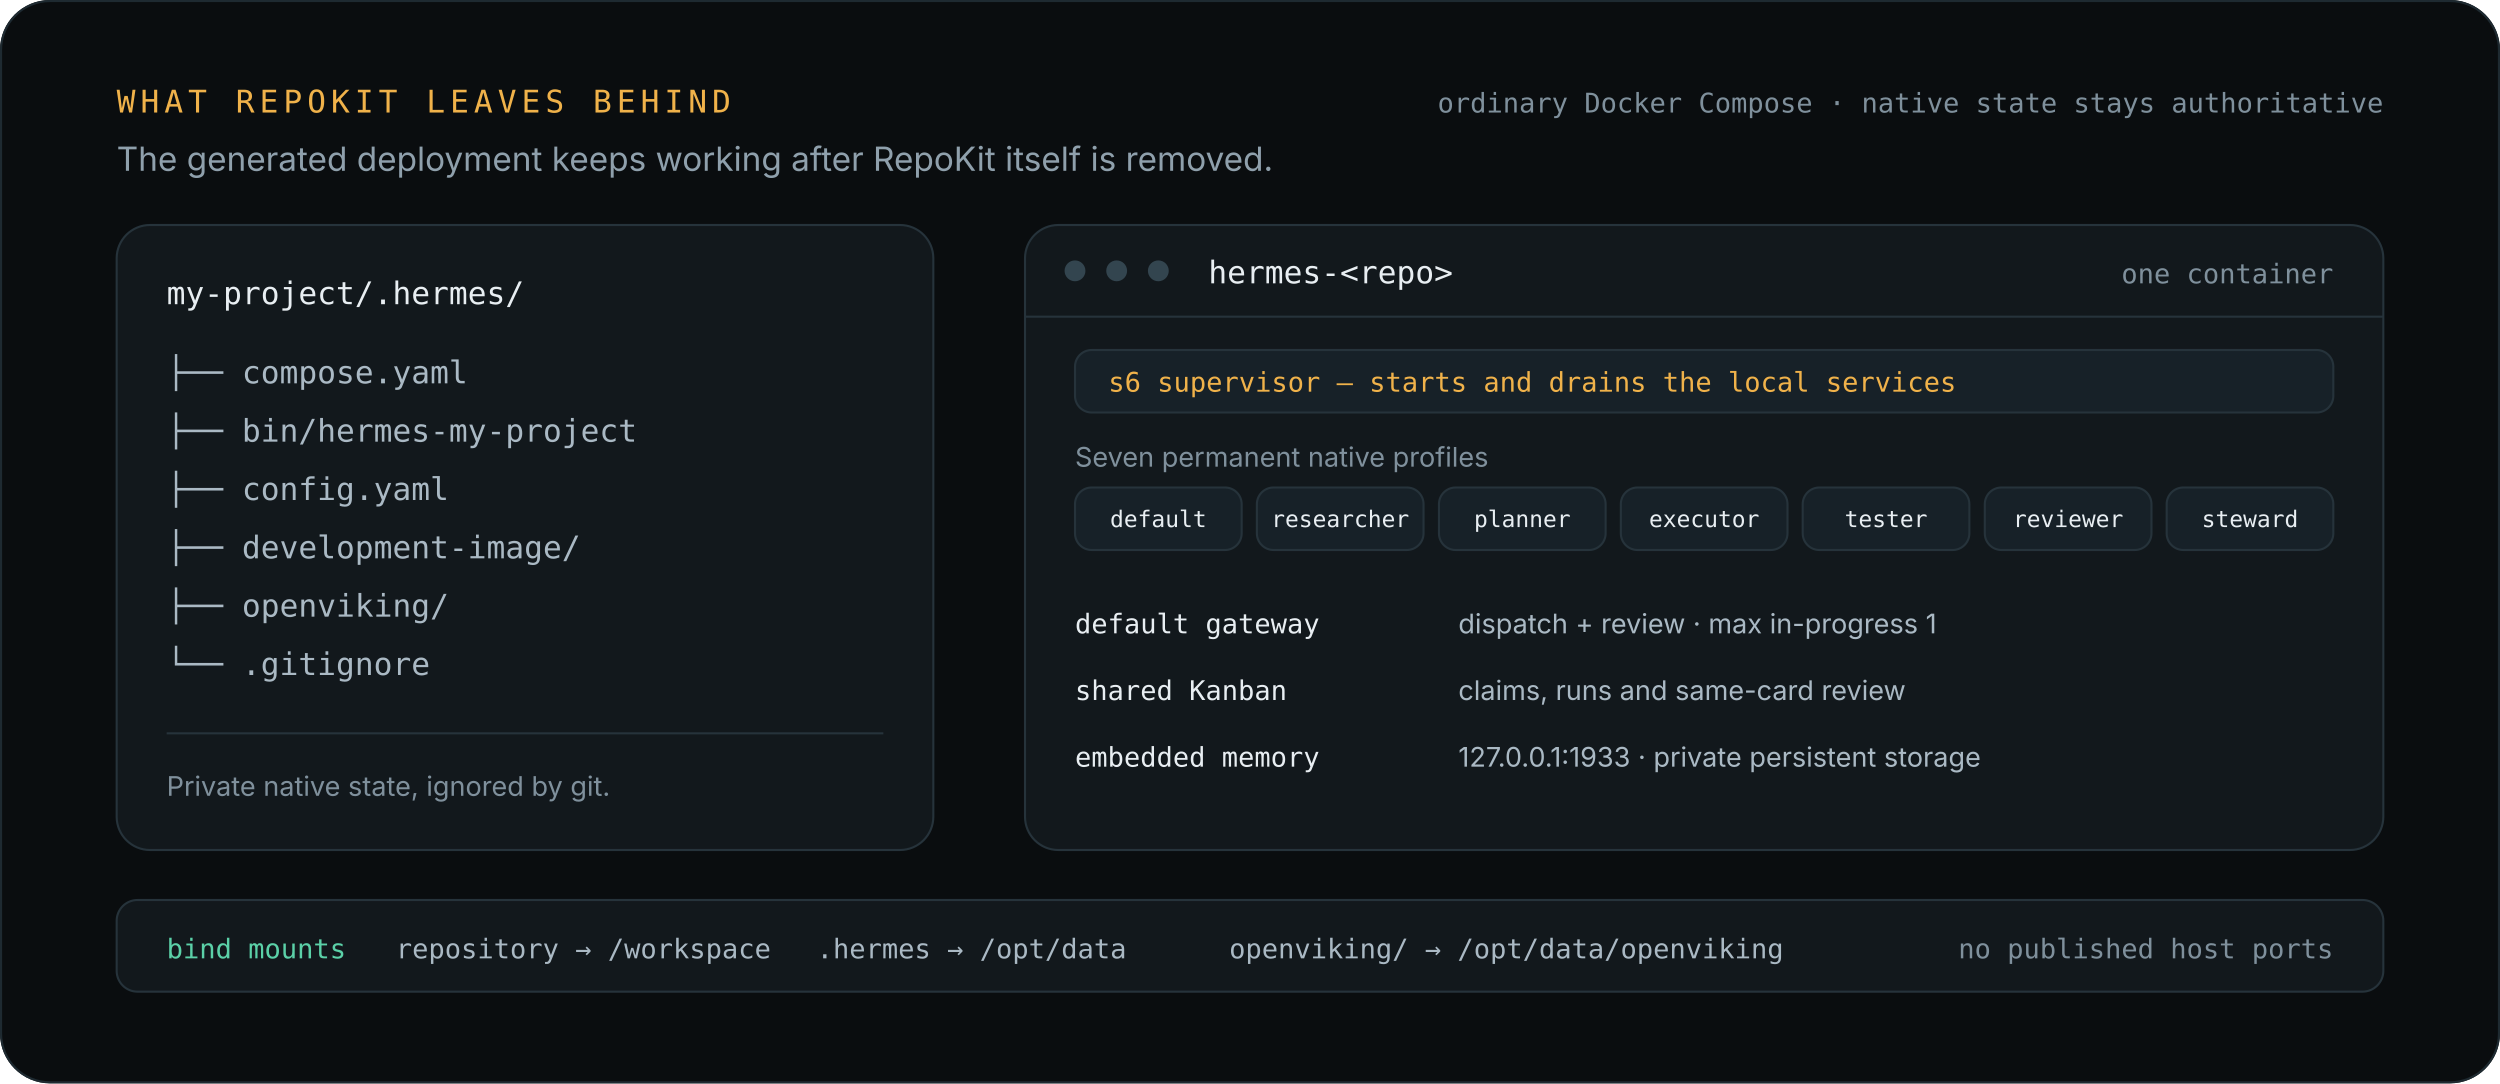
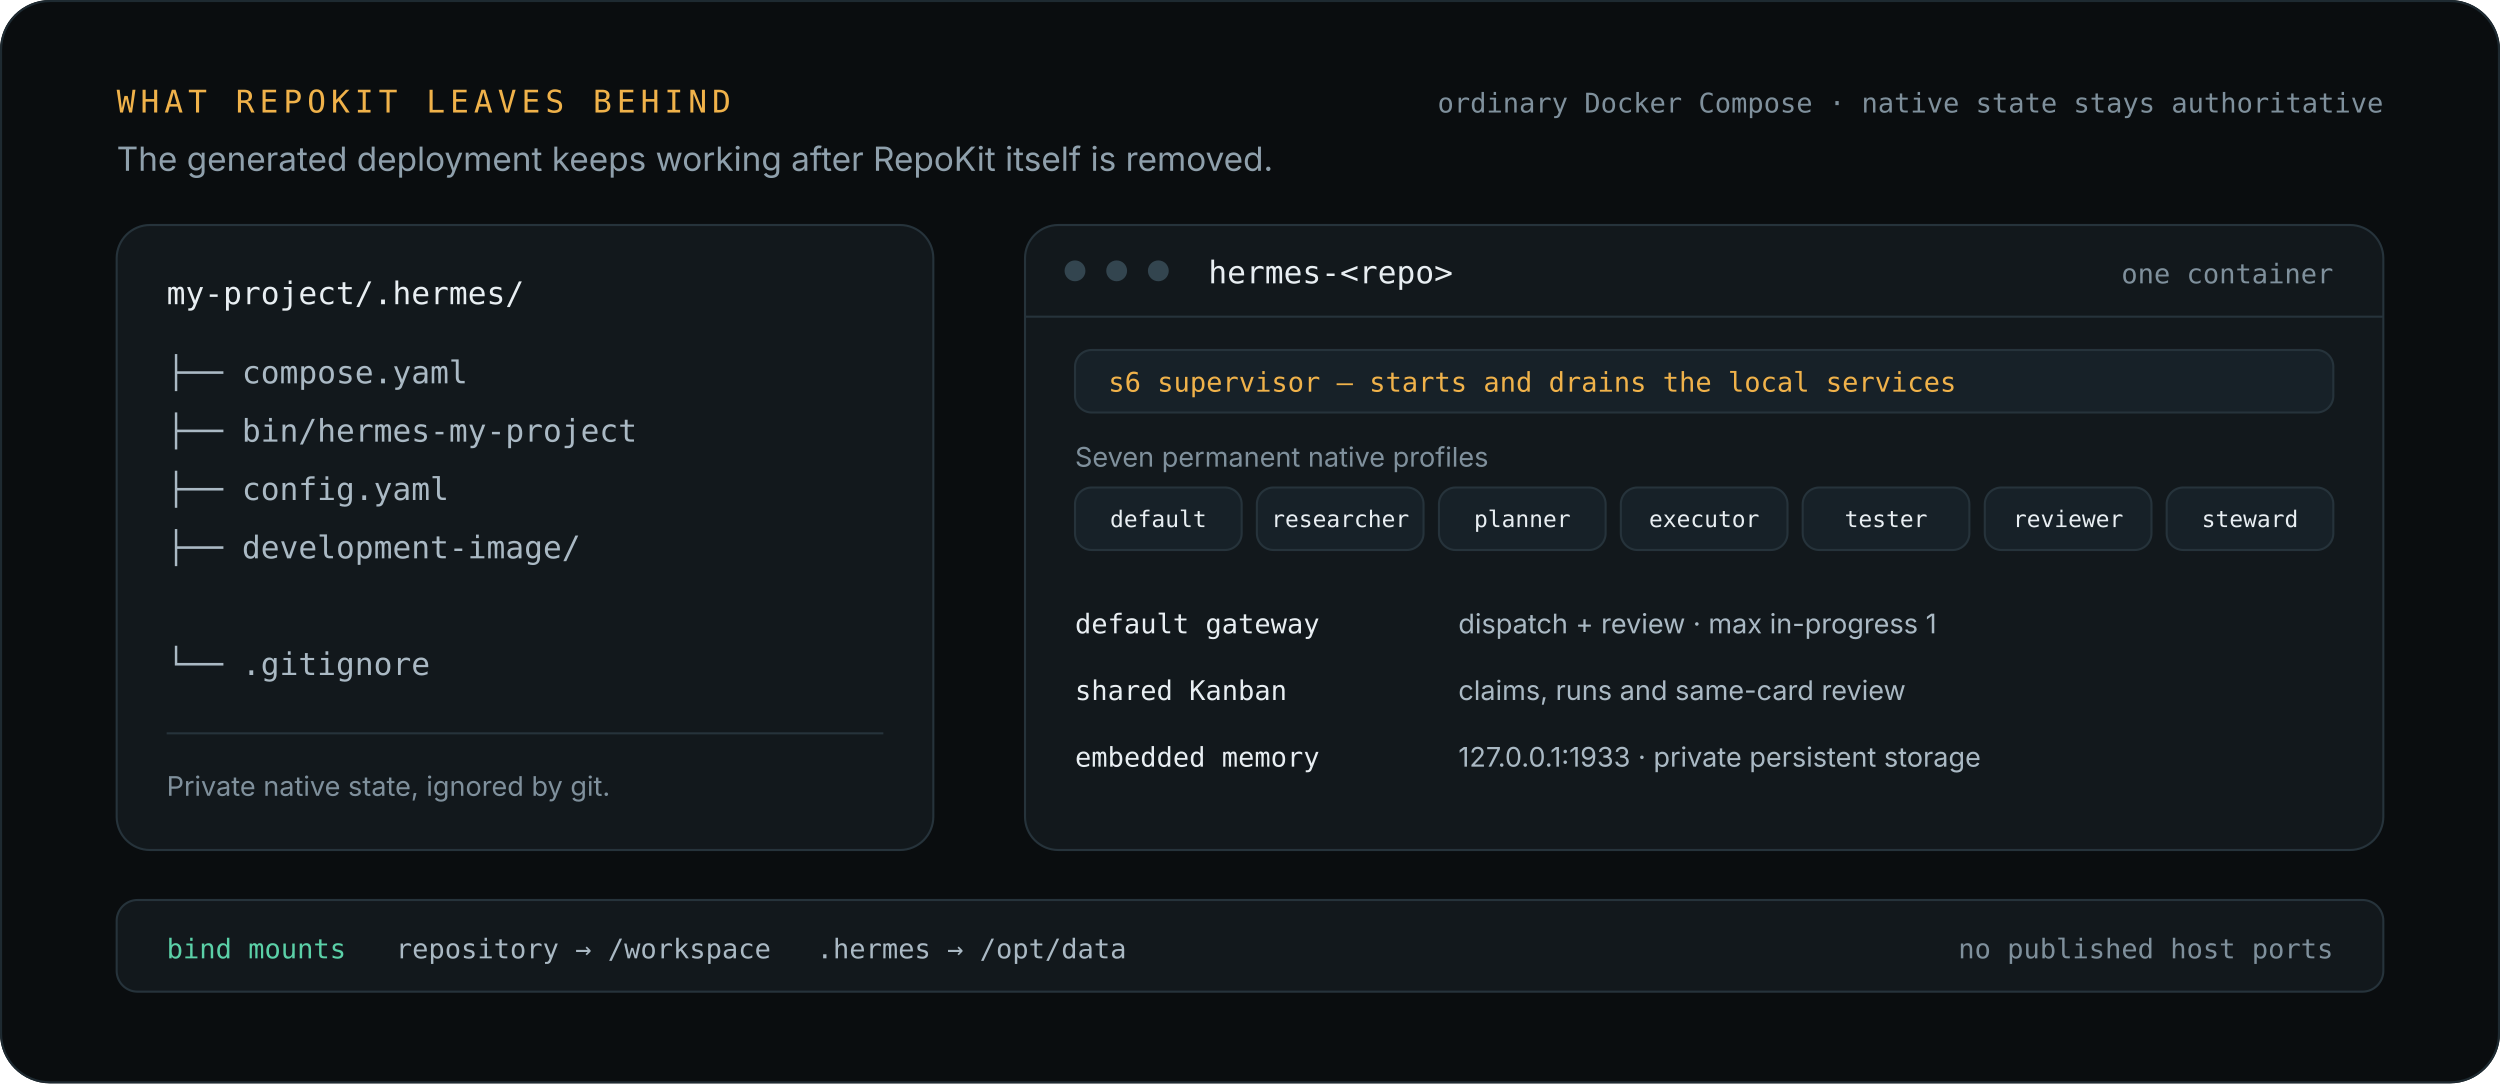
<svg xmlns="http://www.w3.org/2000/svg" width="1200" height="520" viewBox="0 0 1200 520" role="img" aria-labelledby="depTitle depDesc">
  <rect width="1200" height="520" rx="24" fill="#0A0D0F" />
  <rect x="0.5" y="0.5" width="1199" height="519" rx="23.5" fill="none" stroke="#1E2A31" />
  <g id="deployment-header">
    <text x="56" y="54" font-family="ui-monospace,SFMono-Regular,Menlo,monospace" font-size="15" letter-spacing="2.4" fill="#F0B24A">WHAT REPOKIT LEAVES BEHIND</text>
    <text x="1144" y="54" text-anchor="end" font-family="ui-monospace,SFMono-Regular,Menlo,monospace" font-size="13" fill="#7F909C">ordinary Docker Compose · native state stays authoritative</text>
    <text x="56" y="82" font-family="-apple-system,BlinkMacSystemFont,'Segoe UI',sans-serif" font-size="16" fill="#8FA0AC">The generated deployment keeps working after RepoKit itself is removed.</text>
  </g>
  <g id="generated-tree">
    <rect x="56" y="108" width="392" height="300" rx="16" fill="#12181C" stroke="#26333B" />
    <text x="80" y="146" font-family="ui-monospace,SFMono-Regular,Menlo,monospace" font-size="15" fill="#E8EEF2">my-project/.hermes/</text>
    <g font-family="ui-monospace,SFMono-Regular,Menlo,monospace" font-size="15" fill="#AAB9C4">
      <text x="80" y="184">├── compose.yaml</text>
      <text x="80" y="212">├── bin/hermes-my-project</text>
      <text x="80" y="240">├── config.yaml</text>
      <text x="80" y="268">├── development-image/</text>
-       <text x="80" y="296">├── openviking/</text>
      <text x="80" y="324">└── .gitignore</text>
    </g>
    <line x1="80" y1="352" x2="424" y2="352" stroke="#26333B" />
    <text x="80" y="382" font-family="-apple-system,BlinkMacSystemFont,'Segoe UI',sans-serif" font-size="13" fill="#7F909C">Private native state, ignored by git.</text>
  </g>
  <g id="container">
    <rect x="492" y="108" width="652" height="300" rx="16" fill="#12181C" stroke="#26333B" />
    <line x1="492" y1="152" x2="1144" y2="152" stroke="#26333B" />
    <circle cx="516" cy="130" r="5" fill="#33454F" />
    <circle cx="536" cy="130" r="5" fill="#33454F" />
    <circle cx="556" cy="130" r="5" fill="#33454F" />
    <text x="580" y="136" font-family="ui-monospace,SFMono-Regular,Menlo,monospace" font-size="15" fill="#E8EEF2">hermes-&lt;repo&gt;</text>
    <text x="1120" y="136" text-anchor="end" font-family="ui-monospace,SFMono-Regular,Menlo,monospace" font-size="13" fill="#7F909C">one container</text>
    <rect x="516" y="168" width="604" height="30" rx="8" fill="#172128" stroke="#26333B" />
    <text x="532" y="188" font-family="ui-monospace,SFMono-Regular,Menlo,monospace" font-size="13" fill="#F0B24A">s6 supervisor — starts and drains the local services</text>
    <text x="516" y="224" font-family="-apple-system,BlinkMacSystemFont,'Segoe UI',sans-serif" font-size="13" fill="#7F909C">Seven permanent native profiles</text>
    <g font-family="ui-monospace,SFMono-Regular,Menlo,monospace" font-size="11" fill="#E8EEF2" text-anchor="middle">
      <rect x="516" y="234" width="80" height="30" rx="8" fill="#172128" stroke="#26333B" />
      <text x="556" y="253">default</text>
      <rect x="603.3" y="234" width="80" height="30" rx="8" fill="#172128" stroke="#26333B" />
      <text x="643.3" y="253">researcher</text>
      <rect x="690.7" y="234" width="80" height="30" rx="8" fill="#172128" stroke="#26333B" />
      <text x="730.7" y="253">planner</text>
      <rect x="778" y="234" width="80" height="30" rx="8" fill="#172128" stroke="#26333B" />
      <text x="818" y="253">executor</text>
      <rect x="865.3" y="234" width="80" height="30" rx="8" fill="#172128" stroke="#26333B" />
      <text x="905.3" y="253">tester</text>
      <rect x="952.7" y="234" width="80" height="30" rx="8" fill="#172128" stroke="#26333B" />
      <text x="992.7" y="253">reviewer</text>
      <rect x="1040" y="234" width="80" height="30" rx="8" fill="#172128" stroke="#26333B" />
      <text x="1080" y="253">steward</text>
    </g>
    <g font-family="ui-monospace,SFMono-Regular,Menlo,monospace" font-size="13">
      <text x="516" y="304" fill="#E8EEF2">default gateway</text>
      <text x="700" y="304" font-family="-apple-system,BlinkMacSystemFont,'Segoe UI',sans-serif" fill="#AAB9C4">dispatch + review · max in-progress 1</text>
      <text x="516" y="336" fill="#E8EEF2">shared Kanban</text>
      <text x="700" y="336" font-family="-apple-system,BlinkMacSystemFont,'Segoe UI',sans-serif" fill="#AAB9C4">claims, runs and same-card review</text>
      <text x="516" y="368" fill="#E8EEF2">embedded memory</text>
      <text x="700" y="368" font-family="-apple-system,BlinkMacSystemFont,'Segoe UI',sans-serif" fill="#AAB9C4">127.0.0.1:1933 · private persistent storage</text>
    </g>
  </g>
  <g id="mounts">
    <rect x="56" y="432" width="1088" height="44" rx="10" fill="#12181C" stroke="#26333B" />
    <text x="80" y="460" font-family="ui-monospace,SFMono-Regular,Menlo,monospace" font-size="13" fill="#5BD1A8">bind mounts</text>
    <text x="190" y="460" font-family="ui-monospace,SFMono-Regular,Menlo,monospace" font-size="13" fill="#AAB9C4">repository → /workspace</text>
    <text x="392" y="460" font-family="ui-monospace,SFMono-Regular,Menlo,monospace" font-size="13" fill="#AAB9C4">.hermes → /opt/data</text>
-     <text x="590" y="460" font-family="ui-monospace,SFMono-Regular,Menlo,monospace" font-size="13" fill="#AAB9C4">openviking/ → /opt/data/openviking</text>
    <text x="1120" y="460" text-anchor="end" font-family="ui-monospace,SFMono-Regular,Menlo,monospace" font-size="13" fill="#7F909C">no published host ports</text>
  </g>
</svg>
